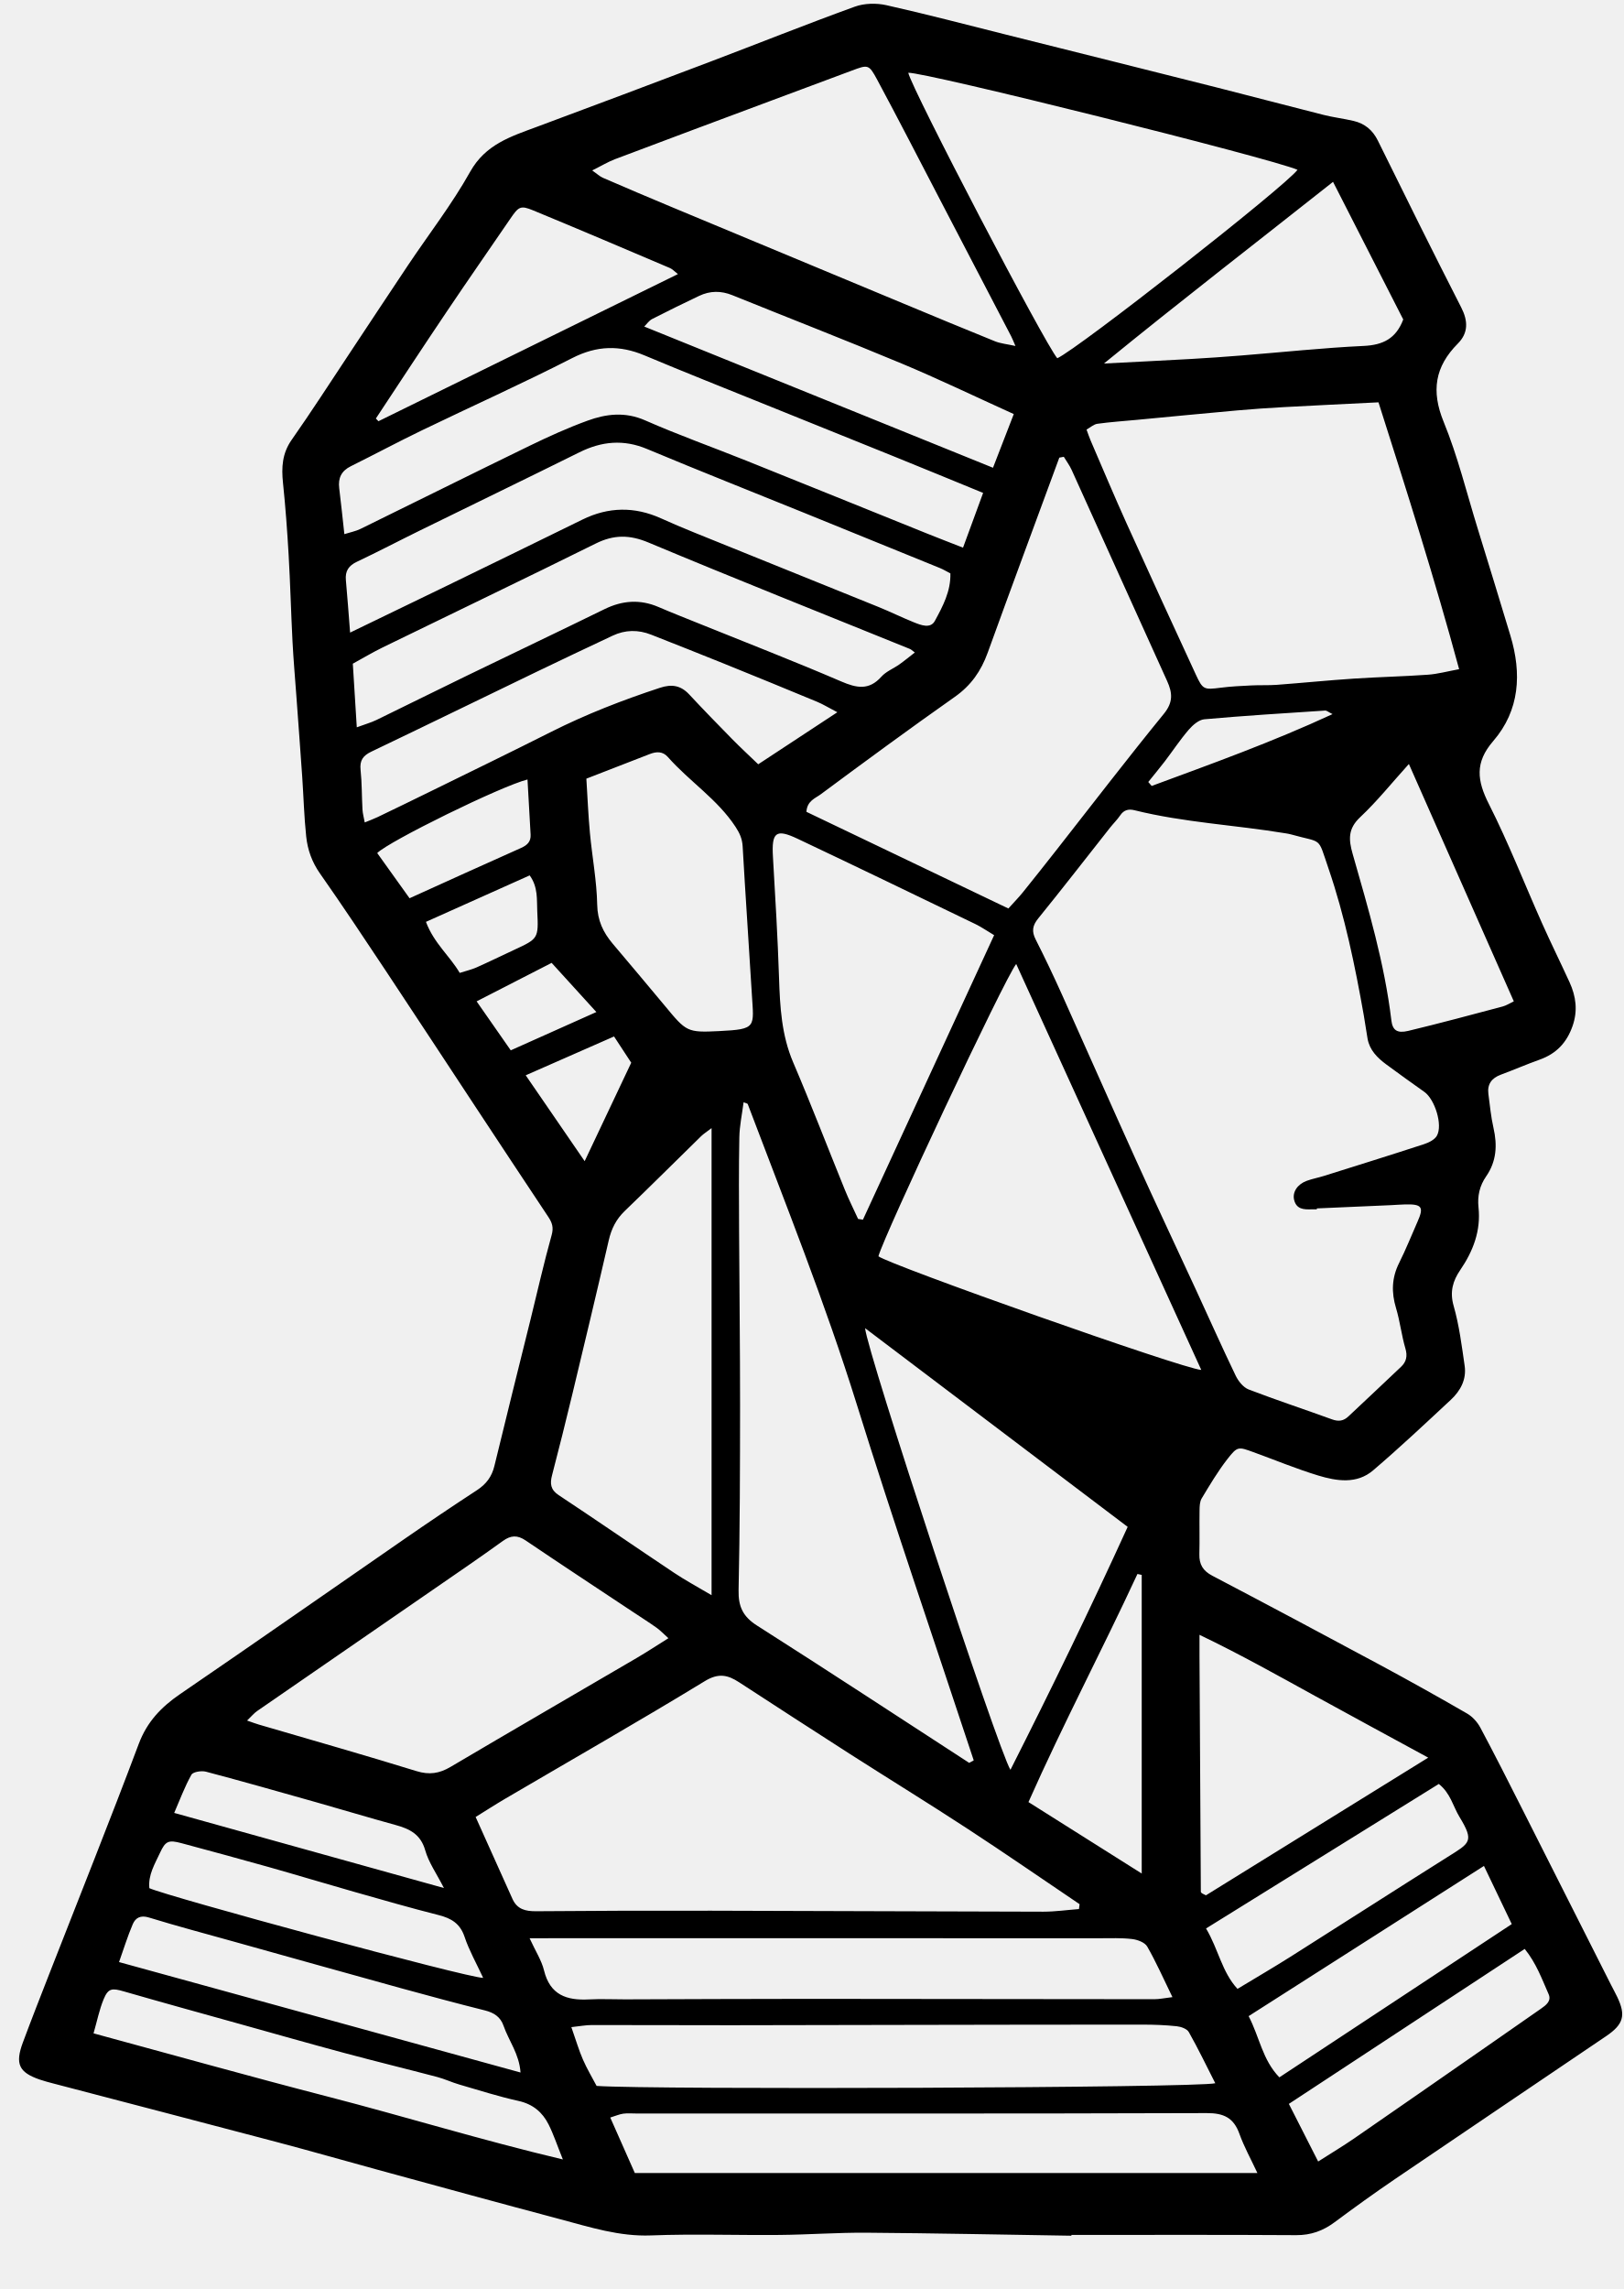
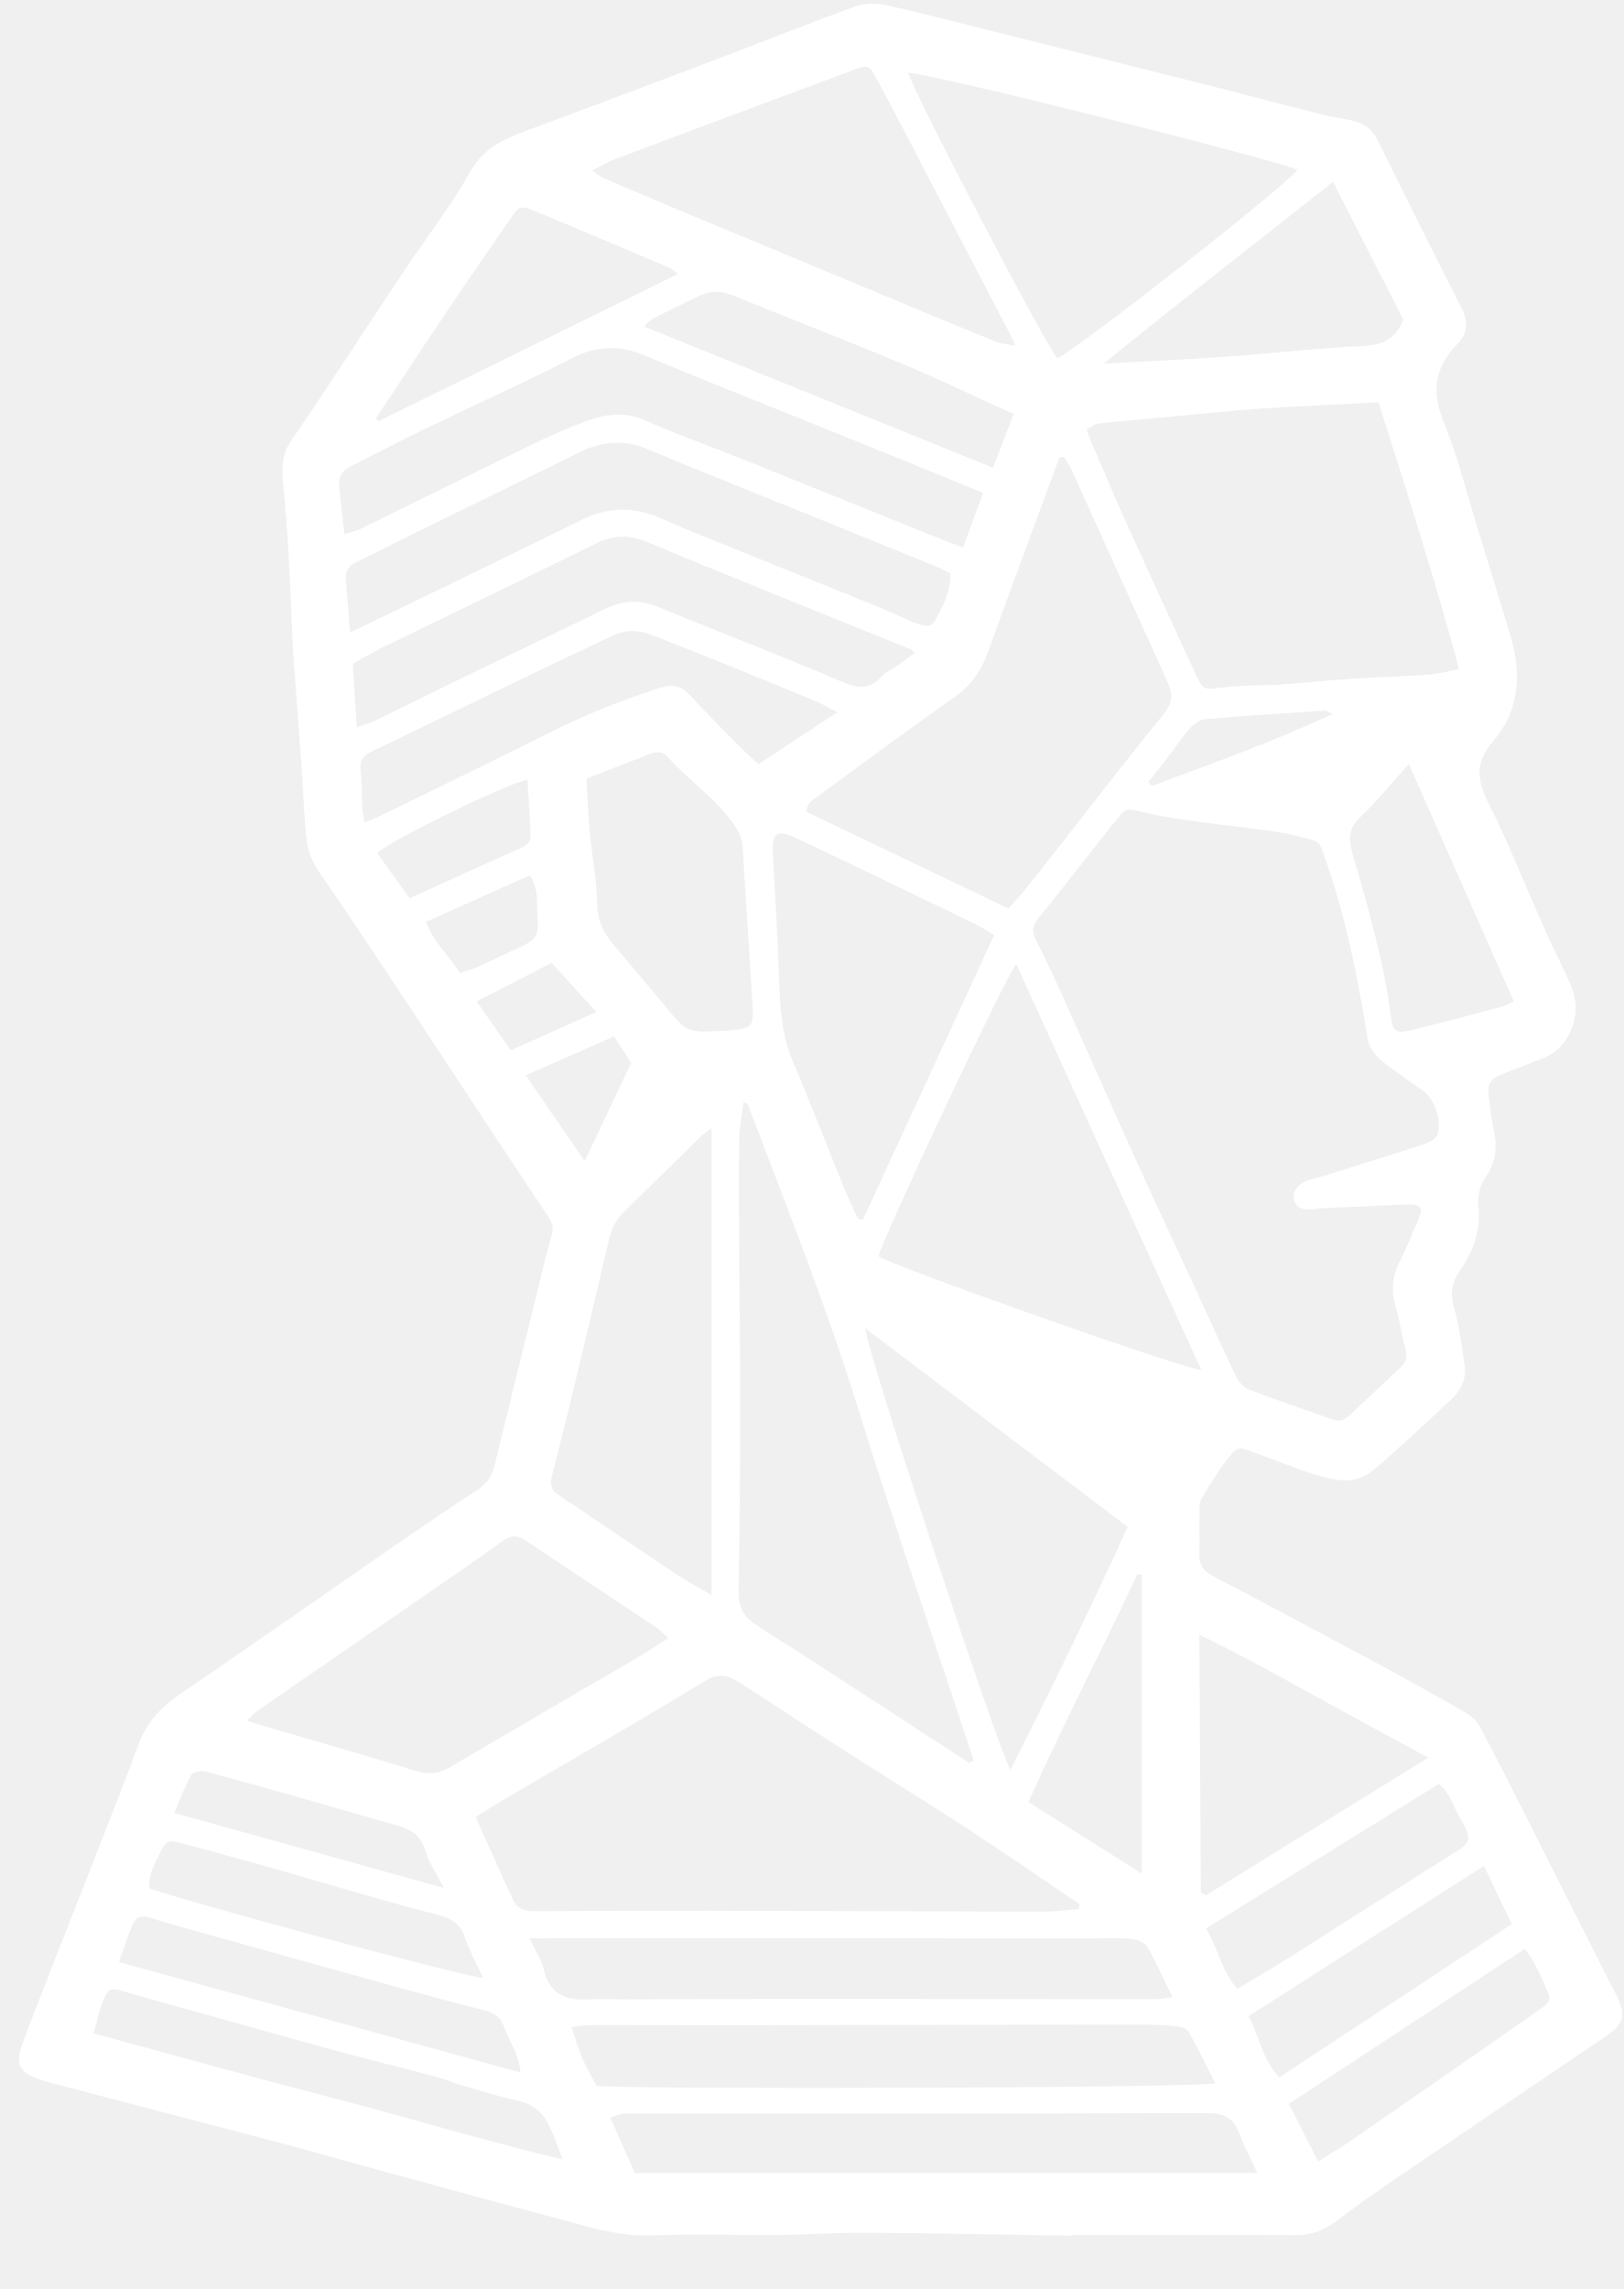
<svg xmlns="http://www.w3.org/2000/svg" version="1.1" id="Layer_1" viewBox="640 120 610 860" xml:space="preserve">
  <g>
-     <path d="M1042.61,959.98c-25.66-0.4-51.32-0.94-76.98-1.13c-10.89-0.08-21.78,0.74-32.67,0.84c-16.12,0.15-32.25-0.44-48.35,0.18   c-11.89,0.46-22.8-3.08-33.91-6.03c-22.94-6.09-45.83-12.38-68.73-18.63c-12.66-3.45-25.27-7.07-37.95-10.42   c-27.95-7.39-55.93-14.65-83.89-21.98c-1.75-0.46-3.5-0.91-5.21-1.5c-7.82-2.7-9.32-5.87-6.32-13.94   c3.24-8.71,6.64-17.36,10.02-26.02c11.21-28.7,22.68-57.29,33.51-86.13c3.14-8.37,8.49-13.91,15.61-18.78   c28.26-19.3,56.29-38.93,84.45-58.38c8.94-6.18,17.96-12.25,27.06-18.2c3.44-2.25,5.56-5.05,6.53-9.08   c4.45-18.42,9.07-36.8,13.62-55.2c2.6-10.53,4.98-21.13,7.9-31.57c0.8-2.86,0.16-4.68-1.28-6.84c-9.04-13.58-18.02-27.19-27-40.8   c-11.36-17.22-22.67-34.49-34.08-51.68c-8.14-12.26-16.29-24.52-24.74-36.57c-2.99-4.27-4.62-8.89-5.14-13.84   c-0.79-7.42-0.98-14.91-1.49-22.37c-0.7-10.17-1.47-20.34-2.21-30.5c-0.49-6.78-1.09-13.55-1.44-20.34   c-0.56-10.86-0.83-21.74-1.46-32.6c-0.52-9.03-1.18-18.05-2.12-27.05c-0.61-5.82-0.31-11.08,3.26-16.17   c7.42-10.57,14.41-21.45,21.56-32.21c7.39-11.13,14.73-22.29,22.16-33.39c7.82-11.69,16.51-22.88,23.35-35.11   c5.78-10.33,15.31-13.26,25.02-16.87c21.67-8.06,43.32-16.19,64.94-24.39c18.2-6.9,36.27-14.14,54.57-20.77   c3.58-1.3,8.12-1.4,11.88-0.56c15,3.35,29.86,7.28,44.78,11.01c26.5,6.63,53,13.25,79.48,19.93c13.35,3.37,26.66,6.92,40.02,10.28   c3.71,0.93,7.54,1.39,11.26,2.26c4.19,0.98,7.16,3.39,9.14,7.39c10.33,20.96,20.71,41.91,31.34,62.72   c2.61,5.1,2.65,9.59-1.28,13.54c-8.62,8.67-10.08,17.82-5.33,29.42c5.29,12.92,8.63,26.64,12.77,40.04   c4.14,13.4,8.25,26.81,12.3,40.23c4.31,14.26,3.54,28.1-6.45,39.66c-7,8.09-6.06,14.9-1.6,23.71c7.36,14.54,13.29,29.8,19.94,44.71   c3.32,7.45,6.95,14.76,10.34,22.18c2.43,5.32,3.16,10.67,1.13,16.48c-2.2,6.28-6.13,10.38-12.34,12.6   c-4.91,1.75-9.7,3.84-14.59,5.65c-3.46,1.28-5.18,3.57-4.69,7.28c0.56,4.25,0.96,8.55,1.91,12.72c1.49,6.5,1.15,12.59-2.75,18.2   c-2.45,3.52-3.33,7.42-2.88,11.63c0.94,8.82-2,16.45-6.88,23.6c-2.74,4.02-3.98,8.13-2.47,13.41c2.1,7.32,3.05,14.99,4.15,22.56   c0.74,5.1-1.57,9.38-5.19,12.75c-9.63,8.96-19.21,17.98-29.21,26.52c-6.15,5.25-13.7,4.04-20.68,1.92   c-8.23-2.51-16.21-5.83-24.32-8.77c-5.66-2.05-5.97-2.25-9.77,2.63c-3.6,4.63-6.62,9.73-9.65,14.76c-0.75,1.24-0.78,3.04-0.8,4.58   c-0.09,5.45,0.07,10.91-0.07,16.36c-0.1,3.83,1.33,6.26,4.85,8.1c21.1,11.07,42.13,22.27,63.11,33.56   c10.98,5.91,21.87,11.99,32.66,18.23c2.02,1.17,3.86,3.22,4.97,5.3c5.45,10.2,10.66,20.53,15.88,30.85   c11.06,21.84,22.07,43.69,33.1,65.54c0.82,1.62,1.7,3.21,2.48,4.84c3.26,6.85,2.36,10.23-4.18,14.66   c-26.44,17.92-52.94,35.75-79.35,53.7c-7.69,5.23-15.23,10.67-22.69,16.21c-4.35,3.24-8.9,4.9-14.45,4.87   c-28.16-0.18-56.32-0.08-84.47-0.08C1042.61,959.8,1042.61,959.89,1042.61,959.98z M1134.83,574.01c0,0.12,0.01,0.23,0.01,0.35   c-0.68,0-1.36-0.02-2.05,0c-2.85,0.1-5.6-0.02-6.48-3.49c-0.74-2.92,1.17-5.92,4.73-7.22c2.11-0.77,4.36-1.18,6.51-1.86   c12.52-3.93,25.04-7.83,37.51-11.9c1.82-0.59,4.02-1.67,4.88-3.18c2.28-4.02-0.75-13.64-4.69-16.46   c-4.8-3.43-9.62-6.83-14.35-10.35c-3.32-2.47-6.24-5.34-7.01-9.68c-0.51-2.88-0.89-5.79-1.4-8.67   c-3.31-18.71-7.13-37.32-13.3-55.32c-4.19-12.22-1.99-9.33-14.08-12.74c-0.65-0.18-1.33-0.29-2-0.4   c-18.9-3.14-38.14-4.04-56.81-8.68c-2.19-0.54-3.95-0.14-5.32,1.88c-1.15,1.68-2.62,3.12-3.89,4.72   c-8.97,11.36-17.83,22.81-26.95,34.05c-2.19,2.7-2.51,4.87-0.96,7.92c3.49,6.87,6.79,13.83,9.95,20.86   c9.31,20.68,18.43,41.44,27.79,62.1c7.39,16.32,15.04,32.53,22.56,48.8c4.95,10.71,9.74,21.49,14.86,32.12   c1,2.07,2.86,4.4,4.88,5.18c10.35,3.98,20.9,7.43,31.32,11.23c2.47,0.9,4.34,0.62,6.19-1.14c6.59-6.24,13.25-12.4,19.81-18.67   c1.92-1.84,2.41-3.97,1.58-6.8c-1.47-4.98-2.03-10.23-3.53-15.2c-1.79-5.92-1.62-11.41,1.18-16.99c2.54-5.06,4.62-10.34,6.92-15.52   c2.43-5.46,1.63-6.59-4.61-6.44c-1.81,0.04-3.62,0.2-5.43,0.28C1153.38,573.21,1144.1,573.61,1134.83,574.01z M1045.45,837.25   c0.08-0.61,0.15-1.22,0.23-1.83c-14.05-9.48-27.98-19.12-42.17-28.38c-14.59-9.54-29.45-18.66-44.14-28.06   c-13.93-8.92-27.79-17.94-41.66-26.95c-4.21-2.73-7.67-3.57-12.83-0.43c-24.76,15.1-49.96,29.49-74.98,44.16   c-3.65,2.14-7.21,4.45-11.17,6.9c4.77,10.61,9.31,20.68,13.83,30.76c1.75,3.92,4.89,4.68,8.89,4.65   c22.02-0.19,44.03-0.25,66.05-0.2c41.54,0.08,83.08,0.3,124.62,0.37C1036.56,838.23,1041.01,837.59,1045.45,837.25z M1158,271.16   c-12.44,0.62-23.95,1.16-35.45,1.79c-5.86,0.32-11.71,0.72-17.56,1.24c-12.59,1.13-25.18,2.36-37.77,3.55   c-4.95,0.47-9.93,0.8-14.85,1.48c-1.38,0.19-2.63,1.37-4.08,2.17c0.62,1.67,1.03,2.95,1.56,4.17c4.48,10.38,8.85,20.81,13.5,31.1   c8.57,18.97,17.29,37.88,26.01,56.78c2.64,5.72,3.07,5.74,9.38,4.94c3.81-0.49,7.66-0.67,11.5-0.86c3.17-0.16,6.36,0.01,9.52-0.22   c9.67-0.72,19.33-1.7,29-2.34c9.25-0.61,18.52-0.8,27.77-1.46c3.73-0.26,7.4-1.28,11.77-2.08   C1179.17,337.64,1168.73,304.8,1158,271.16z M1039.75,291.62c-0.56,0.11-1.13,0.22-1.69,0.32c-8.99,24.43-18.06,48.84-26.92,73.31   c-2.48,6.84-6.23,12.26-12.31,16.54c-17.01,11.97-33.78,24.3-50.5,36.69c-1.96,1.45-5.05,2.41-5.3,6.53   c25.18,12.05,50.44,24.14,75.89,36.32c2.13-2.36,3.86-4.13,5.41-6.04c4.26-5.28,8.46-10.6,12.65-15.93   c13.42-17.09,26.63-34.34,40.37-51.18c3.55-4.35,3.24-7.87,1.22-12.32c-12-26.42-23.89-52.88-35.87-79.3   C1041.91,294.82,1040.74,293.26,1039.75,291.62z M1004.2,782.33c0.57-0.31,1.14-0.63,1.7-0.94c-14.7-44.55-29.98-88.92-43.93-133.7   c-11.93-38.29-26.82-75.43-40.99-112.87c-0.1-0.27-0.74-0.34-1.56-0.68c-0.57,4.47-1.52,8.84-1.6,13.21   c-0.23,11.78-0.14,23.56-0.09,35.35c0.1,21.78,0.38,43.56,0.37,65.35c-0.01,23.15-0.07,46.3-0.56,69.45   c-0.13,6.12,1.66,9.89,6.93,13.24C951.19,747.73,977.65,765.1,1004.2,782.33z M1021.86,482.18   c-4.45,5.57-49.89,102.43-51.77,109.82c3.96,3.15,114.37,42.3,121.32,42.7C1068.14,583.69,1045.09,533.14,1021.86,482.18z    M1037.3,254.6c8.01-3.66,85.68-64.57,90.27-70.8c-10.07-4.38-140.33-36.85-146.27-36.46   C982.65,153.51,1032.68,249.32,1037.3,254.6z M907.39,719.33c0-59.28,0-116.93,0-175.49c-1.86,1.43-3,2.14-3.94,3.05   c-9.56,9.35-19.03,18.81-28.67,28.07c-3.25,3.12-5.03,6.7-6.03,11.04c-4.46,19.35-9.08,38.67-13.72,57.98   c-2.43,10.1-4.95,20.17-7.57,30.22c-0.83,3.17-0.63,5.48,2.47,7.53c14.54,9.63,28.9,19.53,43.41,29.21   C897.46,713.7,901.84,716.04,907.39,719.33z M862.53,184.03c1.96,1.37,2.9,2.29,4.02,2.77c8.53,3.69,17.08,7.34,25.66,10.91   c29.03,12.11,58.08,24.19,87.12,36.27c11.5,4.78,22.99,9.58,34.54,14.24c2.11,0.85,4.47,1.05,7.71,1.77   c-0.9-2.05-1.2-2.88-1.61-3.65c-8.89-17.07-17.78-34.14-26.68-51.21c-7.86-15.07-15.61-30.2-23.66-45.17   c-3.16-5.88-3.47-5.7-9.55-3.43c-9.95,3.72-19.91,7.41-29.86,11.13c-19.74,7.37-39.48,14.72-59.19,22.17   C868.39,180.85,865.93,182.35,862.53,184.03z M732.84,766.43c2.04,0.7,3.22,1.16,4.43,1.51c19.75,5.79,39.55,11.4,59.21,17.48   c4.84,1.5,8.6,0.91,12.81-1.57c23.25-13.74,46.63-27.27,69.94-40.92c3.86-2.26,7.61-4.73,11.94-7.44   c-1.82-1.63-3.03-2.92-4.44-3.93c-2.96-2.1-6.03-4.04-9.05-6.05c-13.39-8.89-26.82-17.73-40.14-26.73c-3.12-2.11-5.57-2-8.61,0.2   c-8.63,6.23-17.43,12.22-26.18,18.26c-22.02,15.19-44.06,30.35-66.07,45.57C735.49,763.62,734.55,764.8,732.84,766.43z    M962.45,577.97c0.61,0.09,1.21,0.18,1.82,0.27c16.36-35.47,32.72-70.95,49.3-106.89c-2.85-1.7-4.86-3.11-7.05-4.17   c-22.25-10.73-44.48-21.49-66.81-32.05c-8.18-3.87-9.8-2.43-9.26,6.77c0.89,15.15,1.79,30.31,2.29,45.47   c0.35,10.87,0.93,21.53,5.32,31.79c6.76,15.82,12.92,31.89,19.4,47.83C958.97,570.72,960.78,574.32,962.45,577.97z M1063.75,693.66   c-32.82-24.83-65.41-49.49-98.67-74.65c0.65,8.68,50.05,158.73,54.62,165.93C1035.04,754.62,1049.63,724.61,1063.75,693.66z    M1009.43,305.19c-11.57-4.74-22.43-9.22-33.32-13.63c-15.97-6.47-31.97-12.88-47.94-19.34c-15.34-6.2-30.72-12.28-45.97-18.69   c-9.34-3.93-17.92-3.73-27.19,1.01c-18.57,9.5-37.63,18.04-56.42,27.12c-8.99,4.34-17.8,9.06-26.75,13.5   c-3.56,1.76-4.85,4.45-4.37,8.28c0.69,5.56,1.25,11.13,1.93,17.24c2.31-0.73,4.32-1.1,6.08-1.97   c21.19-10.38,42.3-20.91,63.52-31.22c7.11-3.45,14.35-6.74,21.77-9.44c7.05-2.57,14.15-3.42,21.67-0.11   c12.44,5.48,25.27,10.04,37.9,15.1c22.73,9.11,45.43,18.32,68.15,27.47c4.15,1.67,8.32,3.27,13.39,5.25   C1004.5,318.6,1006.87,312.16,1009.43,305.19z M771.56,357.67c13-6.28,24.81-11.97,36.59-17.7c16.92-8.23,33.83-16.47,50.71-24.76   c9.78-4.8,19.57-4.94,29.49-0.48c4.13,1.86,8.3,3.64,12.51,5.34c23.09,9.34,46.21,18.63,69.3,27.99c4.41,1.79,8.69,3.91,13.11,5.69   c2.71,1.09,6.36,2.6,8.03-0.48c2.96-5.45,6.01-11.13,5.83-17.84c-1.48-0.76-2.62-1.47-3.86-1.98   c-16.98-6.92-33.97-13.83-50.96-20.72c-19.72-8-39.51-15.81-59.14-24.03c-8.85-3.71-17.05-2.92-25.43,1.23   c-19.9,9.87-39.91,19.54-59.86,29.34c-7.93,3.89-15.76,8.01-23.75,11.78c-3.12,1.47-4.47,3.5-4.16,6.89   C770.54,344.19,770.99,350.46,771.56,357.67z M878.55,936.43c77.93,0,155.42,0,233.95,0c-2.51-5.38-5.03-9.9-6.75-14.71   c-2.16-6.04-5.87-7.83-12.3-7.81c-71.5,0.24-143,0.15-214.5,0.15c-1.59,0-3.2-0.15-4.76,0.07c-1.43,0.2-2.8,0.81-4.87,1.45   C872.58,922.95,875.58,929.71,878.55,936.43z M854.7,881.61c1.77,5.03,2.84,8.73,4.37,12.23c1.51,3.47,3.48,6.74,5.12,9.86   c20.59,1.47,226.34,0.75,232.48-1.01c-3.32-6.52-6.42-12.98-9.94-19.21c-0.69-1.23-2.93-2.03-4.54-2.2   c-4.26-0.45-8.57-0.61-12.86-0.61c-28.14-0.01-56.28,0.05-84.41,0.1c-23.39,0.04-46.77,0.12-70.16,0.13   c-17.48,0.01-34.96-0.09-52.44-0.07C860.17,880.83,858.03,881.25,854.7,881.61z M839.01,848.22c2.21,4.82,4.49,8.29,5.42,12.09   c2.25,9.22,8.51,11.33,16.84,10.89c4.53-0.24,9.08-0.01,13.62-0.02c22.94-0.06,45.87-0.2,68.81-0.19   c43.37,0.01,86.73,0.11,130.1,0.13c1.88,0,3.77-0.42,6.77-0.78c-3.43-7.03-6.14-13.2-9.48-19.01c-0.89-1.55-3.64-2.57-5.65-2.81   c-4.04-0.48-8.16-0.3-12.25-0.3c-63.82-0.01-127.63-0.01-191.45-0.02C854.57,848.22,847.41,848.22,839.01,848.22z M774.07,393.26   c3.24-1.2,5.4-1.79,7.38-2.75c11.43-5.55,22.8-11.23,34.24-16.77c17.14-8.31,34.34-16.49,51.44-24.86   c6.73-3.3,13.38-3.8,20.32-0.82c5.21,2.24,10.49,4.3,15.74,6.42c17.64,7.13,35.39,14.01,52.87,21.53   c5.83,2.51,10.46,3.47,15.15-1.78c1.75-1.96,4.49-3.01,6.71-4.58c1.94-1.37,3.77-2.89,5.85-4.5c-1.1-0.81-1.42-1.16-1.82-1.32   c-32.77-13.28-65.63-26.33-98.25-39.99c-7.13-2.99-13.05-3-19.86,0.38c-26.58,13.18-53.33,25.99-80,39   c-3.81,1.86-7.46,4.05-11.26,6.13C773.08,377.26,773.53,384.62,774.07,393.26z M860.34,412.55c0.44,6.97,0.71,13.72,1.34,20.44   c0.84,8.98,2.56,17.92,2.73,26.9c0.11,5.97,2.25,10.42,5.82,14.66c6.55,7.79,13.14,15.53,19.63,23.37   c8.05,9.72,8.29,10.08,20.42,9.47c14.2-0.71,12.99-1.41,12.24-13.92c-1.11-18.49-2.4-36.97-3.45-55.46   c-0.16-2.85-1.1-4.95-2.67-7.35c-6.82-10.41-17.37-17.1-25.43-26.24c-1.94-2.2-4.32-2.09-6.85-1.1   C876.35,406.36,868.58,409.35,860.34,412.55z M1176.69,780.36c-15-8.17-28.89-15.67-42.71-23.27   c-13.98-7.69-27.89-15.51-43.24-22.87c0,3.52-0.01,5.76,0,8c0.16,29.5,0.32,59.01,0.5,88.51c0,0.18,0.2,0.4,0.35,0.54   c0.16,0.15,0.4,0.22,1.57,0.82C1120.26,815.31,1147.85,798.22,1176.69,780.36z M954.65,387.6c-3.32-1.73-5.37-3-7.57-3.92   c-11.71-4.86-23.44-9.66-35.2-14.42c-9.03-3.65-18.1-7.22-27.17-10.8c-4.88-1.93-9.75-1.87-14.5,0.37   c-9.61,4.53-19.22,9.06-28.79,13.68c-20.63,9.95-41.21,20.01-61.88,29.89c-3.12,1.49-4.42,3.28-4.05,6.83   c0.53,4.94,0.44,9.94,0.72,14.91c0.08,1.48,0.5,2.94,0.85,4.86c1.95-0.8,3.4-1.32,4.77-1.98c6.53-3.14,13.06-6.3,19.57-9.5   c15.24-7.49,30.53-14.9,45.69-22.54c13.2-6.65,26.89-11.96,40.91-16.57c4.44-1.46,7.81-0.9,10.99,2.5   c5.25,5.64,10.63,11.16,16.03,16.66c3.13,3.19,6.42,6.23,9.9,9.58C934.81,400.65,944.15,394.5,954.65,387.6z M1140.92,188.32   c-28.81,22.8-57.25,44.72-86.09,68.26c11.95-0.62,22.33-1.12,32.7-1.71c6.33-0.36,12.66-0.8,18.98-1.31   c15.31-1.22,30.59-2.87,45.92-3.59c7.23-0.34,12.14-2.72,14.87-9.94C1158.82,223.43,1150.22,206.55,1140.92,188.32z    M1208.85,496.21c-13.12-29.67-26.09-59-39.43-89.17c-6.42,7.1-11.92,13.99-18.28,19.96c-4.61,4.33-4.41,8.34-2.85,13.81   c5.89,20.6,11.99,41.18,14.55,62.57c0.44,3.69,2.16,4.94,6.36,3.93c11.86-2.85,23.64-6.02,35.43-9.15   C1206.09,497.77,1207.42,496.89,1208.85,496.21z M781.24,277.24c0.32,0.34,0.65,0.68,0.97,1.02   c37.33-18.34,74.65-36.67,112.53-55.28c-1.29-1-2.03-1.86-2.96-2.26c-17.1-7.27-34.2-14.56-51.37-21.65   c-4.86-2.01-5.52-1.49-8.74,3.24c-7.92,11.59-15.96,23.11-23.79,34.76C798.9,250.39,790.1,263.84,781.24,277.24z M675.15,883.95   c29.94,8.11,58.87,16.24,87.96,23.75c29.01,7.49,57.67,16.34,88.4,23.63c-2.17-5.38-3.48-9.4-5.36-13.14   c-2.32-4.62-5.9-7.65-11.31-8.85c-7.5-1.66-14.85-4.01-22.24-6.16c-2.82-0.82-5.51-2.1-8.35-2.85   c-11.59-3.05-23.23-5.88-34.81-8.99c-13.09-3.51-26.13-7.23-39.18-10.87c-14.59-4.07-29.2-8.09-43.75-12.29   c-4.41-1.27-5.83-1.22-7.56,2.93C677.33,875.01,676.51,879.24,675.15,883.95z M1020.95,275.57c-14.95-6.77-28.38-13.25-42.13-18.99   c-21.09-8.81-42.41-17.09-63.61-25.67c-4.28-1.73-8.4-1.69-12.5,0.26c-5.92,2.82-11.81,5.68-17.64,8.68   c-1.21,0.63-2.07,1.95-2.98,2.84c43.78,17.72,87.06,35.24,131.05,53.05C1015.92,288.61,1018.4,282.18,1020.95,275.57z    M835.6,898.66c-0.48-6.98-4.43-11.93-6.39-17.58c-1.15-3.31-3.58-4.89-6.97-5.74c-10.52-2.64-21.01-5.45-31.47-8.33   c-20.94-5.78-41.85-11.65-62.76-17.49c-10.69-2.99-21.43-5.83-32.04-9.09c-3.18-0.98-5.05,0.11-6.09,2.52   c-1.9,4.43-3.32,9.08-5.15,14.22C735.26,871.06,784.94,884.73,835.6,898.66z M1105.02,867.24c7.18-4.34,13.6-8.08,19.88-12.05   c19.71-12.46,39.32-25.08,59.06-37.5c8.41-5.29,10.13-5.76,4.45-15.1c-2.41-3.96-3.33-8.85-7.75-12.34   c-29.05,18.03-58.01,36.01-87.46,54.29C1097.86,852.38,1099.17,860.94,1105.02,867.24z M1197.63,821.05   c-30.3,19.34-59.26,37.81-88.43,56.43c4.14,7.96,5.16,16.39,11.55,23c28.94-19.08,57.78-38.1,87.33-57.58   C1204.6,835.62,1201.34,828.8,1197.63,821.05z M1069.03,823.9c0-38.4,0-75.3,0-112.19c-0.54-0.12-1.07-0.23-1.61-0.35   c-13.22,28.51-27.91,56.33-40.95,85.7C1040.73,806.05,1054.28,814.6,1069.03,823.9z M1135.33,932.1c5.3-3.39,9.38-5.82,13.29-8.51   c16.24-11.2,32.43-22.47,48.63-33.72c7.26-5.04,14.52-10.1,21.77-15.16c1.91-1.33,4.06-2.9,2.9-5.5   c-2.51-5.67-4.63-11.61-8.97-16.98c-29.7,19.51-58.84,38.65-88.63,58.22C1128.08,917.84,1131.61,924.78,1135.33,932.1z    M821.56,863.11c-2.59-5.59-5.29-10.33-6.98-15.4c-1.67-5.02-4.98-6.98-9.73-8.19c-10.72-2.72-21.36-5.78-32-8.81   c-10.66-3.03-21.27-6.25-31.94-9.26c-10.89-3.07-21.82-6.02-32.75-8.96c-4.85-1.3-5.99-0.78-8.02,3.6   c-1.97,4.24-4.51,8.34-4.02,13.31C702.5,832.41,815.67,863.14,821.56,863.11z M705.46,801.13c34.24,9.53,67.04,18.67,101.36,28.22   c-2.8-5.48-5.74-9.6-7.04-14.19c-1.72-6.05-5.9-8.05-11.17-9.5c-10.02-2.75-19.98-5.76-29.98-8.59   c-13.72-3.88-27.44-7.78-41.23-11.43c-1.68-0.44-4.85,0.04-5.47,1.15C709.44,791.2,707.68,796.02,705.46,801.13z M838.22,412.86   c-9.93,2.48-52.1,23.22-56.47,27.64c3.95,5.51,7.94,11.1,12.15,16.98c14.34-6.49,28.07-12.75,41.86-18.88   c2.35-1.04,3.77-2.38,3.63-5.02C839.03,426.87,838.64,420.17,838.22,412.86z M859.7,556.26c5.96-12.59,11.65-24.62,17.5-36.99   c-2-3.05-4.06-6.2-6.46-9.86c-11.13,4.89-21.76,9.56-33.19,14.59C845.16,535.1,852.15,545.27,859.7,556.26z M800.06,466.35   c3.04,8.09,8.99,12.84,12.69,19.18c2.51-0.8,4.5-1.25,6.32-2.06c4.74-2.11,9.39-4.39,14.1-6.58c9.08-4.22,9.23-4.22,8.72-14.5   c-0.22-4.35,0.38-9.01-2.85-13.5C826.24,454.62,813.56,460.3,800.06,466.35z M864.1,500.23c-6.02-6.62-11.4-12.53-16.81-18.47   c-9.75,5-18.7,9.59-28.19,14.46c4.6,6.6,8.65,12.4,12.83,18.4C842.81,509.75,852.83,505.27,864.1,500.23z M1071.49,413.8   c0.43,0.5,0.85,1,1.28,1.49c22.56-8.34,45.21-16.46,67.96-26.99c-1.67-0.84-2.22-1.38-2.74-1.34c-15.16,1-30.32,1.93-45.44,3.28   c-2.08,0.19-4.36,2.19-5.87,3.94c-3.24,3.77-5.99,7.95-9.01,11.91C1075.67,408.7,1073.55,411.23,1071.49,413.8z" />
+     <path fill="white" d="M1042.61,959.98c-25.66-0.4-51.32-0.94-76.98-1.13c-10.89-0.08-21.78,0.74-32.67,0.84c-16.12,0.15-32.25-0.44-48.35,0.18   c-11.89,0.46-22.8-3.08-33.91-6.03c-22.94-6.09-45.83-12.38-68.73-18.63c-12.66-3.45-25.27-7.07-37.95-10.42   c-27.95-7.39-55.93-14.65-83.89-21.98c-1.75-0.46-3.5-0.91-5.21-1.5c-7.82-2.7-9.32-5.87-6.32-13.94   c3.24-8.71,6.64-17.36,10.02-26.02c11.21-28.7,22.68-57.29,33.51-86.13c3.14-8.37,8.49-13.91,15.61-18.78   c28.26-19.3,56.29-38.93,84.45-58.38c8.94-6.18,17.96-12.25,27.06-18.2c3.44-2.25,5.56-5.05,6.53-9.08   c4.45-18.42,9.07-36.8,13.62-55.2c2.6-10.53,4.98-21.13,7.9-31.57c0.8-2.86,0.16-4.68-1.28-6.84c-9.04-13.58-18.02-27.19-27-40.8   c-11.36-17.22-22.67-34.49-34.08-51.68c-8.14-12.26-16.29-24.52-24.74-36.57c-2.99-4.27-4.62-8.89-5.14-13.84   c-0.79-7.42-0.98-14.91-1.49-22.37c-0.7-10.17-1.47-20.34-2.21-30.5c-0.49-6.78-1.09-13.55-1.44-20.34   c-0.56-10.86-0.83-21.74-1.46-32.6c-0.52-9.03-1.18-18.05-2.12-27.05c-0.61-5.82-0.31-11.08,3.26-16.17   c7.42-10.57,14.41-21.45,21.56-32.21c7.39-11.13,14.73-22.29,22.16-33.39c7.82-11.69,16.51-22.88,23.35-35.11   c5.78-10.33,15.31-13.26,25.02-16.87c21.67-8.06,43.32-16.19,64.94-24.39c18.2-6.9,36.27-14.14,54.57-20.77   c3.58-1.3,8.12-1.4,11.88-0.56c15,3.35,29.86,7.28,44.78,11.01c26.5,6.63,53,13.25,79.48,19.93c13.35,3.37,26.66,6.92,40.02,10.28   c3.71,0.93,7.54,1.39,11.26,2.26c4.19,0.98,7.16,3.39,9.14,7.39c10.33,20.96,20.71,41.91,31.34,62.72   c2.61,5.1,2.65,9.59-1.28,13.54c-8.62,8.67-10.08,17.82-5.33,29.42c5.29,12.92,8.63,26.64,12.77,40.04   c4.14,13.4,8.25,26.81,12.3,40.23c4.31,14.26,3.54,28.1-6.45,39.66c-7,8.09-6.06,14.9-1.6,23.71c7.36,14.54,13.29,29.8,19.94,44.71   c3.32,7.45,6.95,14.76,10.34,22.18c2.43,5.32,3.16,10.67,1.13,16.48c-2.2,6.28-6.13,10.38-12.34,12.6   c-4.91,1.75-9.7,3.84-14.59,5.65c-3.46,1.28-5.18,3.57-4.69,7.28c0.56,4.25,0.96,8.55,1.91,12.72c1.49,6.5,1.15,12.59-2.75,18.2   c-2.45,3.52-3.33,7.42-2.88,11.63c0.94,8.82-2,16.45-6.88,23.6c-2.74,4.02-3.98,8.13-2.47,13.41c2.1,7.32,3.05,14.99,4.15,22.56   c0.74,5.1-1.57,9.38-5.19,12.75c-9.63,8.96-19.21,17.98-29.21,26.52c-6.15,5.25-13.7,4.04-20.68,1.92   c-8.23-2.51-16.21-5.83-24.32-8.77c-5.66-2.05-5.97-2.25-9.77,2.63c-3.6,4.63-6.62,9.73-9.65,14.76c-0.75,1.24-0.78,3.04-0.8,4.58   c-0.09,5.45,0.07,10.91-0.07,16.36c-0.1,3.83,1.33,6.26,4.85,8.1c21.1,11.07,42.13,22.27,63.11,33.56   c10.98,5.91,21.87,11.99,32.66,18.23c2.02,1.17,3.86,3.22,4.97,5.3c5.45,10.2,10.66,20.53,15.88,30.85   c11.06,21.84,22.07,43.69,33.1,65.54c0.82,1.62,1.7,3.21,2.48,4.84c3.26,6.85,2.36,10.23-4.18,14.66   c-26.44,17.92-52.94,35.75-79.35,53.7c-7.69,5.23-15.23,10.67-22.69,16.21c-4.35,3.24-8.9,4.9-14.45,4.87   c-28.16-0.18-56.32-0.08-84.47-0.08C1042.61,959.8,1042.61,959.89,1042.61,959.98z M1134.83,574.01c0,0.12,0.01,0.23,0.01,0.35   c-0.68,0-1.36-0.02-2.05,0c-2.85,0.1-5.6-0.02-6.48-3.49c-0.74-2.92,1.17-5.92,4.73-7.22c2.11-0.77,4.36-1.18,6.51-1.86   c12.52-3.93,25.04-7.83,37.51-11.9c1.82-0.59,4.02-1.67,4.88-3.18c2.28-4.02-0.75-13.64-4.69-16.46   c-4.8-3.43-9.62-6.83-14.35-10.35c-3.32-2.47-6.24-5.34-7.01-9.68c-0.51-2.88-0.89-5.79-1.4-8.67   c-3.31-18.71-7.13-37.32-13.3-55.32c-4.19-12.22-1.99-9.33-14.08-12.74c-0.65-0.18-1.33-0.29-2-0.4   c-18.9-3.14-38.14-4.04-56.81-8.68c-2.19-0.54-3.95-0.14-5.32,1.88c-1.15,1.68-2.62,3.12-3.89,4.72   c-8.97,11.36-17.83,22.81-26.95,34.05c-2.19,2.7-2.51,4.87-0.96,7.92c3.49,6.87,6.79,13.83,9.95,20.86   c9.31,20.68,18.43,41.44,27.79,62.1c7.39,16.32,15.04,32.53,22.56,48.8c4.95,10.71,9.74,21.49,14.86,32.12   c1,2.07,2.86,4.4,4.88,5.18c10.35,3.98,20.9,7.43,31.32,11.23c2.47,0.9,4.34,0.62,6.19-1.14c6.59-6.24,13.25-12.4,19.81-18.67   c1.92-1.84,2.41-3.97,1.58-6.8c-1.47-4.98-2.03-10.23-3.53-15.2c-1.79-5.92-1.62-11.41,1.18-16.99c2.54-5.06,4.62-10.34,6.92-15.52   c2.43-5.46,1.63-6.59-4.61-6.44c-1.81,0.04-3.62,0.2-5.43,0.28C1153.38,573.21,1144.1,573.61,1134.83,574.01z M1045.45,837.25   c0.08-0.61,0.15-1.22,0.23-1.83c-14.05-9.48-27.98-19.12-42.17-28.38c-14.59-9.54-29.45-18.66-44.14-28.06   c-13.93-8.92-27.79-17.94-41.66-26.95c-4.21-2.73-7.67-3.57-12.83-0.43c-24.76,15.1-49.96,29.49-74.98,44.16   c-3.65,2.14-7.21,4.45-11.17,6.9c4.77,10.61,9.31,20.68,13.83,30.76c1.75,3.92,4.89,4.68,8.89,4.65   c22.02-0.19,44.03-0.25,66.05-0.2c41.54,0.08,83.08,0.3,124.62,0.37C1036.56,838.23,1041.01,837.59,1045.45,837.25z M1158,271.16   c-12.44,0.62-23.95,1.16-35.45,1.79c-5.86,0.32-11.71,0.72-17.56,1.24c-12.59,1.13-25.18,2.36-37.77,3.55   c-4.95,0.47-9.93,0.8-14.85,1.48c-1.38,0.19-2.63,1.37-4.08,2.17c0.62,1.67,1.03,2.95,1.56,4.17c4.48,10.38,8.85,20.81,13.5,31.1   c8.57,18.97,17.29,37.88,26.01,56.78c2.64,5.72,3.07,5.74,9.38,4.94c3.81-0.49,7.66-0.67,11.5-0.86c3.17-0.16,6.36,0.01,9.52-0.22   c9.67-0.72,19.33-1.7,29-2.34c9.25-0.61,18.52-0.8,27.77-1.46c3.73-0.26,7.4-1.28,11.77-2.08   C1179.17,337.64,1168.73,304.8,1158,271.16z M1039.75,291.62c-0.56,0.11-1.13,0.22-1.69,0.32c-8.99,24.43-18.06,48.84-26.92,73.31   c-2.48,6.84-6.23,12.26-12.31,16.54c-17.01,11.97-33.78,24.3-50.5,36.69c-1.96,1.45-5.05,2.41-5.3,6.53   c25.18,12.05,50.44,24.14,75.89,36.32c2.13-2.36,3.86-4.13,5.41-6.04c4.26-5.28,8.46-10.6,12.65-15.93   c13.42-17.09,26.63-34.34,40.37-51.18c3.55-4.35,3.24-7.87,1.22-12.32c-12-26.42-23.89-52.88-35.87-79.3   C1041.91,294.82,1040.74,293.26,1039.75,291.62z M1004.2,782.33c0.57-0.31,1.14-0.63,1.7-0.94c-14.7-44.55-29.98-88.92-43.93-133.7   c-11.93-38.29-26.82-75.43-40.99-112.87c-0.1-0.27-0.74-0.34-1.56-0.68c-0.57,4.47-1.52,8.84-1.6,13.21   c-0.23,11.78-0.14,23.56-0.09,35.35c0.1,21.78,0.38,43.56,0.37,65.35c-0.01,23.15-0.07,46.3-0.56,69.45   c-0.13,6.12,1.66,9.89,6.93,13.24C951.19,747.73,977.65,765.1,1004.2,782.33z M1021.86,482.18   c-4.45,5.57-49.89,102.43-51.77,109.82c3.96,3.15,114.37,42.3,121.32,42.7C1068.14,583.69,1045.09,533.14,1021.86,482.18z    M1037.3,254.6c8.01-3.66,85.68-64.57,90.27-70.8c-10.07-4.38-140.33-36.85-146.27-36.46   C982.65,153.51,1032.68,249.32,1037.3,254.6z M907.39,719.33c0-59.28,0-116.93,0-175.49c-1.86,1.43-3,2.14-3.94,3.05   c-9.56,9.35-19.03,18.81-28.67,28.07c-3.25,3.12-5.03,6.7-6.03,11.04c-4.46,19.35-9.08,38.67-13.72,57.98   c-2.43,10.1-4.95,20.17-7.57,30.22c-0.83,3.17-0.63,5.48,2.47,7.53c14.54,9.63,28.9,19.53,43.41,29.21   C897.46,713.7,901.84,716.04,907.39,719.33z M862.53,184.03c1.96,1.37,2.9,2.29,4.02,2.77c8.53,3.69,17.08,7.34,25.66,10.91   c29.03,12.11,58.08,24.19,87.12,36.27c11.5,4.78,22.99,9.58,34.54,14.24c2.11,0.85,4.47,1.05,7.71,1.77   c-0.9-2.05-1.2-2.88-1.61-3.65c-8.89-17.07-17.78-34.14-26.68-51.21c-7.86-15.07-15.61-30.2-23.66-45.17   c-3.16-5.88-3.47-5.7-9.55-3.43c-9.95,3.72-19.91,7.41-29.86,11.13c-19.74,7.37-39.48,14.72-59.19,22.17   C868.39,180.85,865.93,182.35,862.53,184.03z M732.84,766.43c2.04,0.7,3.22,1.16,4.43,1.51c19.75,5.79,39.55,11.4,59.21,17.48   c4.84,1.5,8.6,0.91,12.81-1.57c23.25-13.74,46.63-27.27,69.94-40.92c3.86-2.26,7.61-4.73,11.94-7.44   c-1.82-1.63-3.03-2.92-4.44-3.93c-2.96-2.1-6.03-4.04-9.05-6.05c-13.39-8.89-26.82-17.73-40.14-26.73c-3.12-2.11-5.57-2-8.61,0.2   c-8.63,6.23-17.43,12.22-26.18,18.26c-22.02,15.19-44.06,30.35-66.07,45.57C735.49,763.62,734.55,764.8,732.84,766.43z    M962.45,577.97c0.61,0.09,1.21,0.18,1.82,0.27c16.36-35.47,32.72-70.95,49.3-106.89c-2.85-1.7-4.86-3.11-7.05-4.17   c-22.25-10.73-44.48-21.49-66.81-32.05c-8.18-3.87-9.8-2.43-9.26,6.77c0.89,15.15,1.79,30.31,2.29,45.47   c0.35,10.87,0.93,21.53,5.32,31.79c6.76,15.82,12.92,31.89,19.4,47.83C958.97,570.72,960.78,574.32,962.45,577.97z M1063.75,693.66   c-32.82-24.83-65.41-49.49-98.67-74.65c0.65,8.68,50.05,158.73,54.62,165.93C1035.04,754.62,1049.63,724.61,1063.75,693.66z    M1009.43,305.19c-11.57-4.74-22.43-9.22-33.32-13.63c-15.97-6.47-31.97-12.88-47.94-19.34c-15.34-6.2-30.72-12.28-45.97-18.69   c-9.34-3.93-17.92-3.73-27.19,1.01c-18.57,9.5-37.63,18.04-56.42,27.12c-8.99,4.34-17.8,9.06-26.75,13.5   c-3.56,1.76-4.85,4.45-4.37,8.28c0.69,5.56,1.25,11.13,1.93,17.24c2.31-0.73,4.32-1.1,6.08-1.97   c21.19-10.38,42.3-20.91,63.52-31.22c7.11-3.45,14.35-6.74,21.77-9.44c7.05-2.57,14.15-3.42,21.67-0.11   c12.44,5.48,25.27,10.04,37.9,15.1c22.73,9.11,45.43,18.32,68.15,27.47c4.15,1.67,8.32,3.27,13.39,5.25   C1004.5,318.6,1006.87,312.16,1009.43,305.19z M771.56,357.67c13-6.28,24.81-11.97,36.59-17.7c16.92-8.23,33.83-16.47,50.71-24.76   c9.78-4.8,19.57-4.94,29.49-0.48c4.13,1.86,8.3,3.64,12.51,5.34c23.09,9.34,46.21,18.63,69.3,27.99c4.41,1.79,8.69,3.91,13.11,5.69   c2.71,1.09,6.36,2.6,8.03-0.48c2.96-5.45,6.01-11.13,5.83-17.84c-1.48-0.76-2.62-1.47-3.86-1.98   c-16.98-6.92-33.97-13.83-50.96-20.72c-19.72-8-39.51-15.81-59.14-24.03c-8.85-3.71-17.05-2.92-25.43,1.23   c-19.9,9.87-39.91,19.54-59.86,29.34c-7.93,3.89-15.76,8.01-23.75,11.78c-3.12,1.47-4.47,3.5-4.16,6.89   C770.54,344.19,770.99,350.46,771.56,357.67z M878.55,936.43c77.93,0,155.42,0,233.95,0c-2.51-5.38-5.03-9.9-6.75-14.71   c-2.16-6.04-5.87-7.83-12.3-7.81c-71.5,0.24-143,0.15-214.5,0.15c-1.59,0-3.2-0.15-4.76,0.07c-1.43,0.2-2.8,0.81-4.87,1.45   C872.58,922.95,875.58,929.71,878.55,936.43z M854.7,881.61c1.77,5.03,2.84,8.73,4.37,12.23c1.51,3.47,3.48,6.74,5.12,9.86   c20.59,1.47,226.34,0.75,232.48-1.01c-3.32-6.52-6.42-12.98-9.94-19.21c-0.69-1.23-2.93-2.03-4.54-2.2   c-4.26-0.45-8.57-0.61-12.86-0.61c-28.14-0.01-56.28,0.05-84.41,0.1c-23.39,0.04-46.77,0.12-70.16,0.13   c-17.48,0.01-34.96-0.09-52.44-0.07C860.17,880.83,858.03,881.25,854.7,881.61z M839.01,848.22c2.21,4.82,4.49,8.29,5.42,12.09   c2.25,9.22,8.51,11.33,16.84,10.89c4.53-0.24,9.08-0.01,13.62-0.02c22.94-0.06,45.87-0.2,68.81-0.19   c43.37,0.01,86.73,0.11,130.1,0.13c1.88,0,3.77-0.42,6.77-0.78c-3.43-7.03-6.14-13.2-9.48-19.01c-0.89-1.55-3.64-2.57-5.65-2.81   c-4.04-0.48-8.16-0.3-12.25-0.3c-63.82-0.01-127.63-0.01-191.45-0.02C854.57,848.22,847.41,848.22,839.01,848.22z M774.07,393.26   c3.24-1.2,5.4-1.79,7.38-2.75c11.43-5.55,22.8-11.23,34.24-16.77c17.14-8.31,34.34-16.49,51.44-24.86   c6.73-3.3,13.38-3.8,20.32-0.82c5.21,2.24,10.49,4.3,15.74,6.42c17.64,7.13,35.39,14.01,52.87,21.53   c5.83,2.51,10.46,3.47,15.15-1.78c1.75-1.96,4.49-3.01,6.71-4.58c1.94-1.37,3.77-2.89,5.85-4.5c-1.1-0.81-1.42-1.16-1.82-1.32   c-32.77-13.28-65.63-26.33-98.25-39.99c-7.13-2.99-13.05-3-19.86,0.38c-26.58,13.18-53.33,25.99-80,39   c-3.81,1.86-7.46,4.05-11.26,6.13C773.08,377.26,773.53,384.62,774.07,393.26z M860.34,412.55c0.44,6.97,0.71,13.72,1.34,20.44   c0.84,8.98,2.56,17.92,2.73,26.9c0.11,5.97,2.25,10.42,5.82,14.66c6.55,7.79,13.14,15.53,19.63,23.37   c8.05,9.72,8.29,10.08,20.42,9.47c14.2-0.71,12.99-1.41,12.24-13.92c-1.11-18.49-2.4-36.97-3.45-55.46   c-0.16-2.85-1.1-4.95-2.67-7.35c-6.82-10.41-17.37-17.1-25.43-26.24c-1.94-2.2-4.32-2.09-6.85-1.1   C876.35,406.36,868.58,409.35,860.34,412.55z M1176.69,780.36c-15-8.17-28.89-15.67-42.71-23.27   c-13.98-7.69-27.89-15.51-43.24-22.87c0,3.52-0.01,5.76,0,8c0.16,29.5,0.32,59.01,0.5,88.51c0,0.18,0.2,0.4,0.35,0.54   c0.16,0.15,0.4,0.22,1.57,0.82C1120.26,815.31,1147.85,798.22,1176.69,780.36z M954.65,387.6c-3.32-1.73-5.37-3-7.57-3.92   c-11.71-4.86-23.44-9.66-35.2-14.42c-9.03-3.65-18.1-7.22-27.17-10.8c-4.88-1.93-9.75-1.87-14.5,0.37   c-9.61,4.53-19.22,9.06-28.79,13.68c-20.63,9.95-41.21,20.01-61.88,29.89c-3.12,1.49-4.42,3.28-4.05,6.83   c0.53,4.94,0.44,9.94,0.72,14.91c0.08,1.48,0.5,2.94,0.85,4.86c1.95-0.8,3.4-1.32,4.77-1.98c6.53-3.14,13.06-6.3,19.57-9.5   c15.24-7.49,30.53-14.9,45.69-22.54c13.2-6.65,26.89-11.96,40.91-16.57c4.44-1.46,7.81-0.9,10.99,2.5   c5.25,5.64,10.63,11.16,16.03,16.66c3.13,3.19,6.42,6.23,9.9,9.58C934.81,400.65,944.15,394.5,954.65,387.6z M1140.92,188.32   c-28.81,22.8-57.25,44.72-86.09,68.26c11.95-0.62,22.33-1.12,32.7-1.71c6.33-0.36,12.66-0.8,18.98-1.31   c15.31-1.22,30.59-2.87,45.92-3.59c7.23-0.34,12.14-2.72,14.87-9.94C1158.82,223.43,1150.22,206.55,1140.92,188.32z    M1208.85,496.21c-13.12-29.67-26.09-59-39.43-89.17c-6.42,7.1-11.92,13.99-18.28,19.96c-4.61,4.33-4.41,8.34-2.85,13.81   c5.89,20.6,11.99,41.18,14.55,62.57c0.44,3.69,2.16,4.94,6.36,3.93c11.86-2.85,23.64-6.02,35.43-9.15   C1206.09,497.77,1207.42,496.89,1208.85,496.21z M781.24,277.24c0.32,0.34,0.65,0.68,0.97,1.02   c37.33-18.34,74.65-36.67,112.53-55.28c-1.29-1-2.03-1.86-2.96-2.26c-17.1-7.27-34.2-14.56-51.37-21.65   c-4.86-2.01-5.52-1.49-8.74,3.24c-7.92,11.59-15.96,23.11-23.79,34.76C798.9,250.39,790.1,263.84,781.24,277.24z M675.15,883.95   c29.94,8.11,58.87,16.24,87.96,23.75c29.01,7.49,57.67,16.34,88.4,23.63c-2.17-5.38-3.48-9.4-5.36-13.14   c-2.32-4.62-5.9-7.65-11.31-8.85c-7.5-1.66-14.85-4.01-22.24-6.16c-2.82-0.82-5.51-2.1-8.35-2.85   c-11.59-3.05-23.23-5.88-34.81-8.99c-13.09-3.51-26.13-7.23-39.18-10.87c-14.59-4.07-29.2-8.09-43.75-12.29   c-4.41-1.27-5.83-1.22-7.56,2.93C677.33,875.01,676.51,879.24,675.15,883.95z M1020.95,275.57c-14.95-6.77-28.38-13.25-42.13-18.99   c-21.09-8.81-42.41-17.09-63.61-25.67c-4.28-1.73-8.4-1.69-12.5,0.26c-5.92,2.82-11.81,5.68-17.64,8.68   c-1.21,0.63-2.07,1.95-2.98,2.84c43.78,17.72,87.06,35.24,131.05,53.05C1015.92,288.61,1018.4,282.18,1020.95,275.57z    M835.6,898.66c-0.48-6.98-4.43-11.93-6.39-17.58c-1.15-3.31-3.58-4.89-6.97-5.74c-10.52-2.64-21.01-5.45-31.47-8.33   c-20.94-5.78-41.85-11.65-62.76-17.49c-10.69-2.99-21.43-5.83-32.04-9.09c-3.18-0.98-5.05,0.11-6.09,2.52   c-1.9,4.43-3.32,9.08-5.15,14.22C735.26,871.06,784.94,884.73,835.6,898.66z M1105.02,867.24c7.18-4.34,13.6-8.08,19.88-12.05   c19.71-12.46,39.32-25.08,59.06-37.5c8.41-5.29,10.13-5.76,4.45-15.1c-2.41-3.96-3.33-8.85-7.75-12.34   c-29.05,18.03-58.01,36.01-87.46,54.29C1097.86,852.38,1099.17,860.94,1105.02,867.24z M1197.63,821.05   c-30.3,19.34-59.26,37.81-88.43,56.43c4.14,7.96,5.16,16.39,11.55,23c28.94-19.08,57.78-38.1,87.33-57.58   C1204.6,835.62,1201.34,828.8,1197.63,821.05z M1069.03,823.9c0-38.4,0-75.3,0-112.19c-0.54-0.12-1.07-0.23-1.61-0.35   c-13.22,28.51-27.91,56.33-40.95,85.7C1040.73,806.05,1054.28,814.6,1069.03,823.9z M1135.33,932.1c5.3-3.39,9.38-5.82,13.29-8.51   c16.24-11.2,32.43-22.47,48.63-33.72c7.26-5.04,14.52-10.1,21.77-15.16c1.91-1.33,4.06-2.9,2.9-5.5   c-2.51-5.67-4.63-11.61-8.97-16.98c-29.7,19.51-58.84,38.65-88.63,58.22C1128.08,917.84,1131.61,924.78,1135.33,932.1z    M821.56,863.11c-2.59-5.59-5.29-10.33-6.98-15.4c-1.67-5.02-4.98-6.98-9.73-8.19c-10.72-2.72-21.36-5.78-32-8.81   c-10.66-3.03-21.27-6.25-31.94-9.26c-10.89-3.07-21.82-6.02-32.75-8.96c-4.85-1.3-5.99-0.78-8.02,3.6   c-1.97,4.24-4.51,8.34-4.02,13.31C702.5,832.41,815.67,863.14,821.56,863.11z M705.46,801.13c34.24,9.53,67.04,18.67,101.36,28.22   c-2.8-5.48-5.74-9.6-7.04-14.19c-1.72-6.05-5.9-8.05-11.17-9.5c-10.02-2.75-19.98-5.76-29.98-8.59   c-13.72-3.88-27.44-7.78-41.23-11.43c-1.68-0.44-4.85,0.04-5.47,1.15C709.44,791.2,707.68,796.02,705.46,801.13z M838.22,412.86   c-9.93,2.48-52.1,23.22-56.47,27.64c3.95,5.51,7.94,11.1,12.15,16.98c14.34-6.49,28.07-12.75,41.86-18.88   c2.35-1.04,3.77-2.38,3.63-5.02C839.03,426.87,838.64,420.17,838.22,412.86z M859.7,556.26c5.96-12.59,11.65-24.62,17.5-36.99   c-2-3.05-4.06-6.2-6.46-9.86c-11.13,4.89-21.76,9.56-33.19,14.59C845.16,535.1,852.15,545.27,859.7,556.26z M800.06,466.35   c3.04,8.09,8.99,12.84,12.69,19.18c2.51-0.8,4.5-1.25,6.32-2.06c4.74-2.11,9.39-4.39,14.1-6.58c9.08-4.22,9.23-4.22,8.72-14.5   c-0.22-4.35,0.38-9.01-2.85-13.5C826.24,454.62,813.56,460.3,800.06,466.35z M864.1,500.23c-6.02-6.62-11.4-12.53-16.81-18.47   c-9.75,5-18.7,9.59-28.19,14.46c4.6,6.6,8.65,12.4,12.83,18.4C842.81,509.75,852.83,505.27,864.1,500.23z M1071.49,413.8   c0.43,0.5,0.85,1,1.28,1.49c22.56-8.34,45.21-16.46,67.96-26.99c-1.67-0.84-2.22-1.38-2.74-1.34c-15.16,1-30.32,1.93-45.44,3.28   c-2.08,0.19-4.36,2.19-5.87,3.94c-3.24,3.77-5.99,7.95-9.01,11.91C1075.67,408.7,1073.55,411.23,1071.49,413.8z" />
  </g>
</svg>
